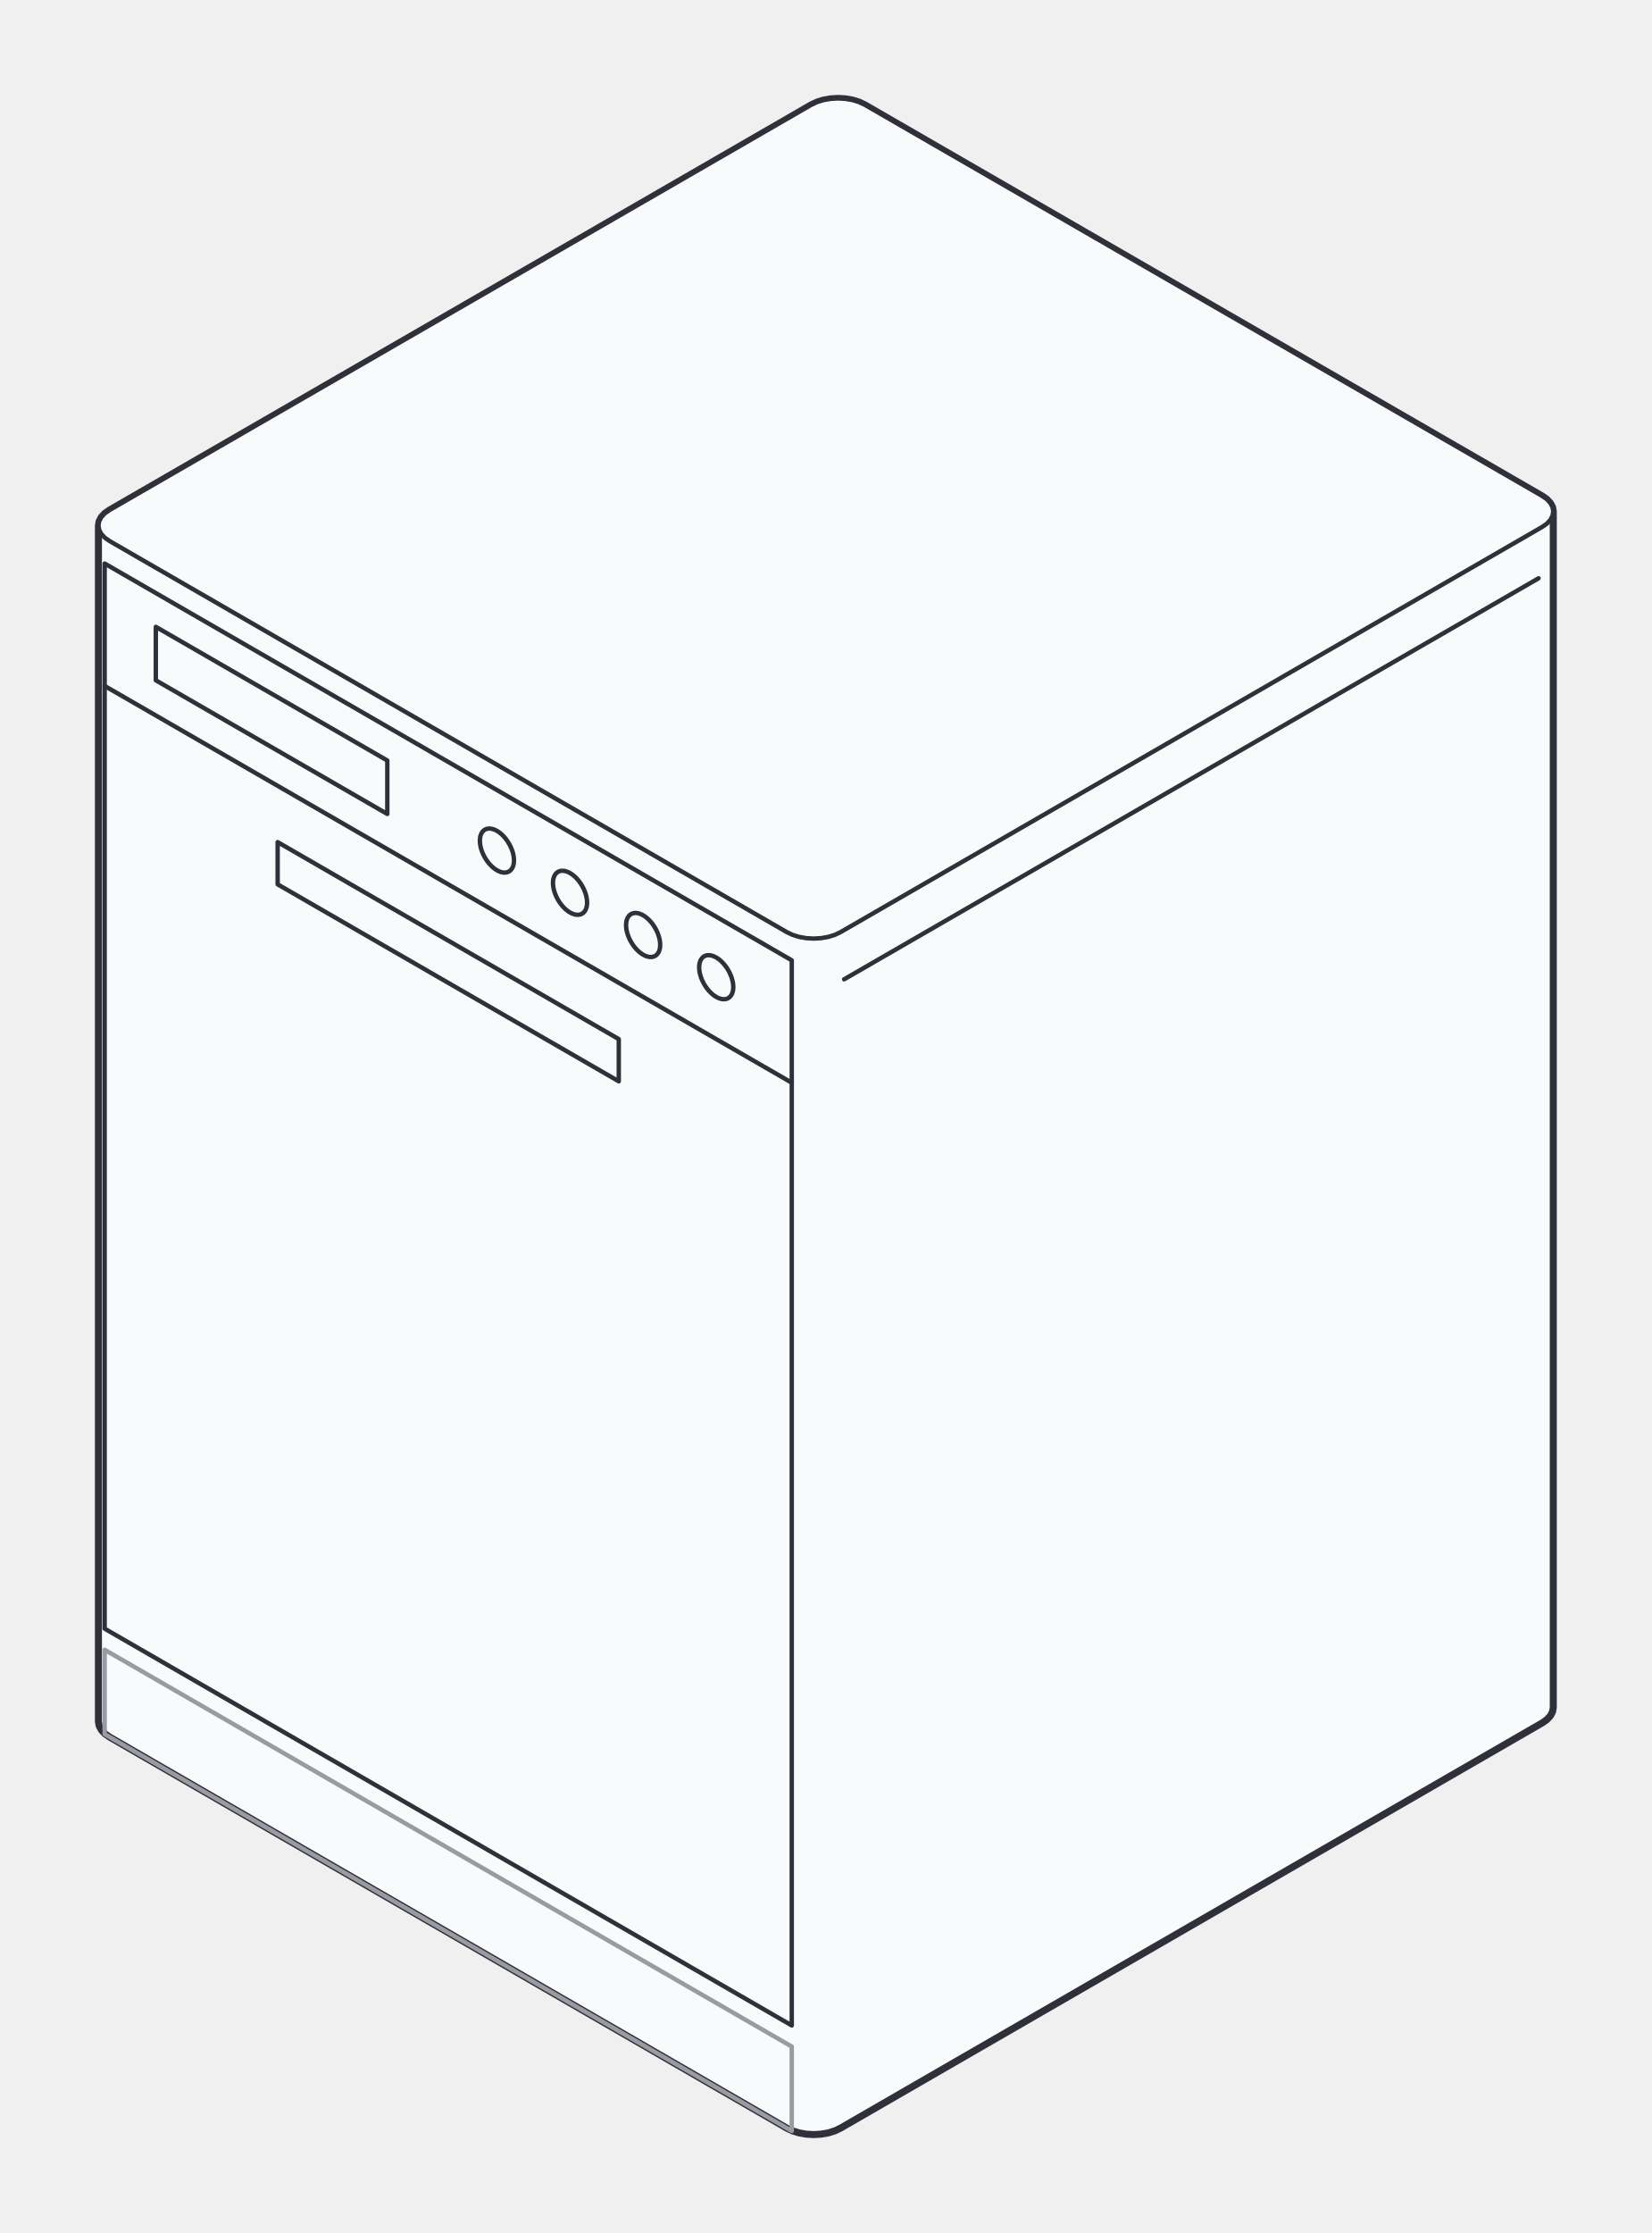
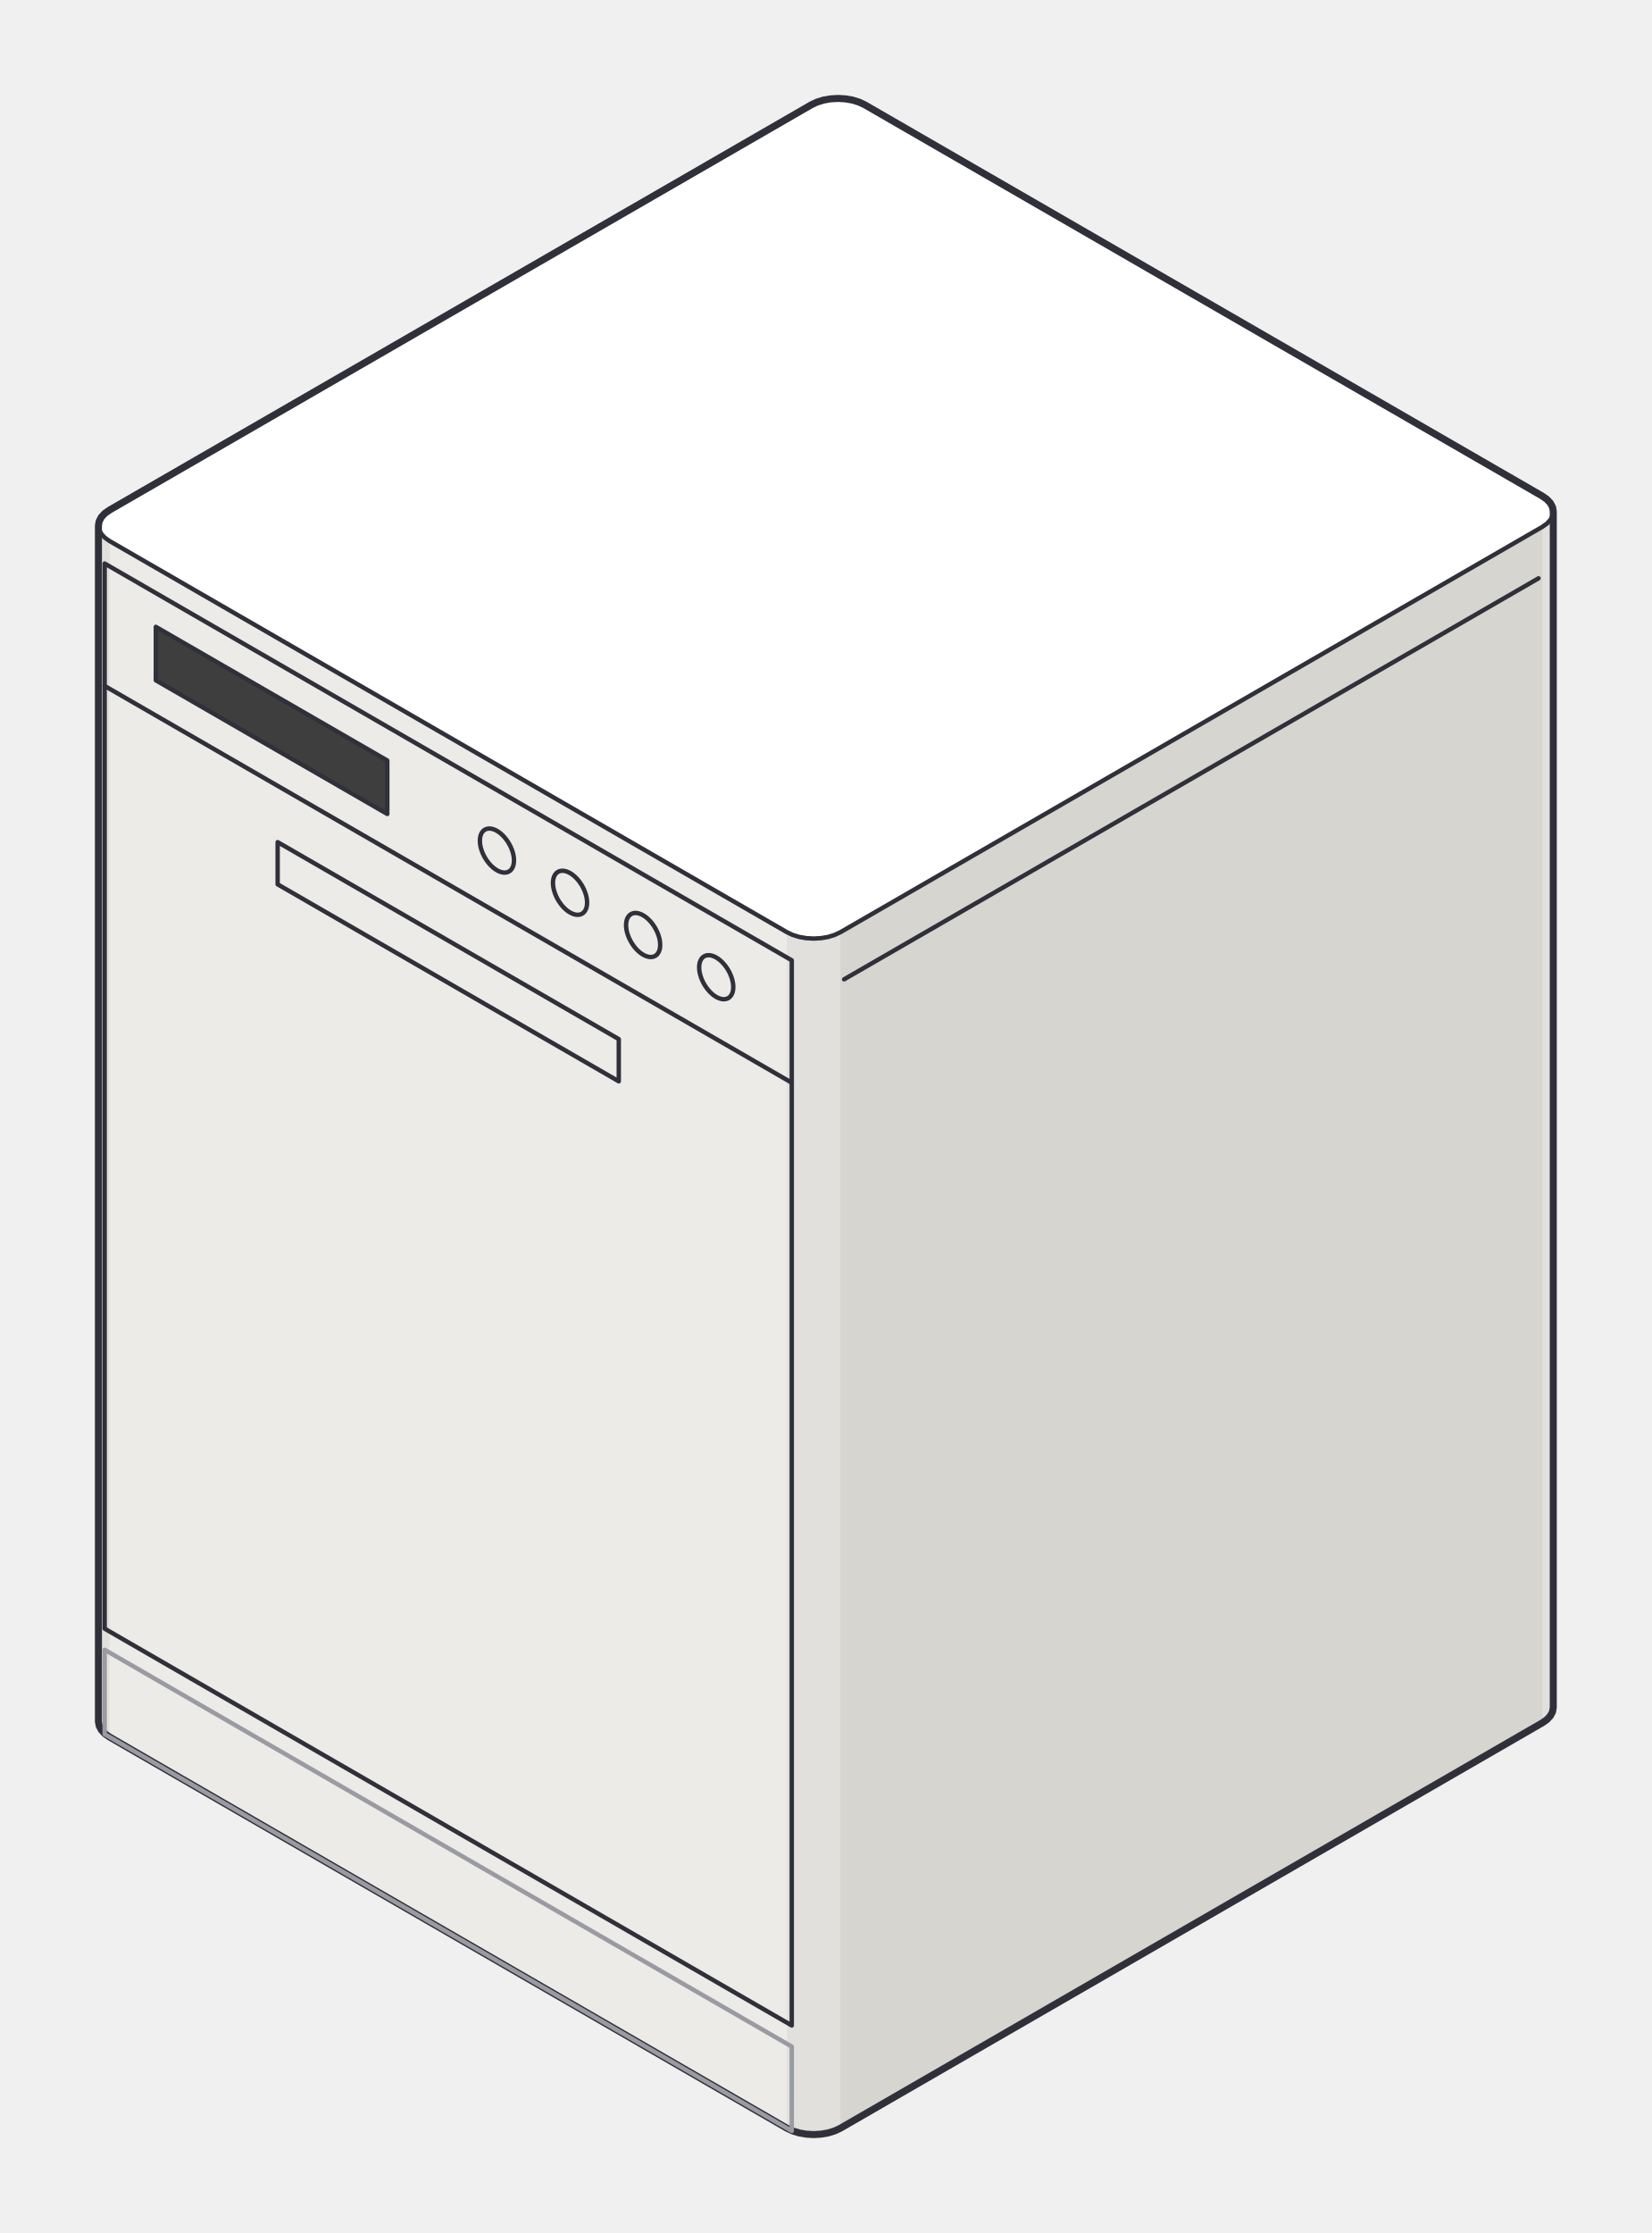
<svg xmlns="http://www.w3.org/2000/svg" viewBox="-238.3 -365.4 469.7 634.8">
-   <polygon points="-210.31,-216.00 -210.10,-217.21 -209.49,-218.38 -208.49,-219.46 -207.15,-220.40 -7.62,-335.60 -5.99,-336.37 -4.12,-336.95 -2.10,-337.30 -0.00,-337.42 2.10,-337.30 4.12,-336.95 5.99,-336.37 7.62,-335.60 200.22,-224.40 201.56,-223.46 202.56,-222.38 203.18,-221.21 203.38,-220.00 203.38,120.00 203.18,121.21 202.56,122.38 201.56,123.46 200.22,124.40 0.69,239.60 -0.94,240.37 -2.80,240.95 -4.83,241.30 -6.93,241.42 -9.03,241.30 -11.05,240.95 -12.92,240.37 -14.55,239.60 -207.15,128.40 -208.49,127.46 -209.49,126.38 -210.10,125.21 -210.31,124.00" fill="#f8fafc" stroke="#30303a" stroke-width="2.0" stroke-linejoin="round" stroke-linecap="round" vector-effect="non-scaling-stroke" />
-   <polygon points="200.23,-224.40 201.57,-223.46 202.56,-222.38 203.17,-221.21 203.38,-220.00 203.17,-218.79 202.56,-217.62 201.57,-216.54 200.23,-215.60 0.69,-100.40 -0.94,-99.63 -2.80,-99.05 -4.83,-98.70 -6.93,-98.58 -9.03,-98.70 -11.05,-99.05 -12.92,-99.63 -14.55,-100.40 -207.15,-211.60 -208.49,-212.54 -209.49,-213.62 -210.10,-214.79 -210.31,-216.00 -210.10,-217.21 -209.49,-218.38 -208.49,-219.46 -207.15,-220.40 -7.62,-335.60 -5.99,-336.37 -4.12,-336.95 -2.10,-337.30 -0.00,-337.42 2.10,-337.30 4.12,-336.95 5.99,-336.37 7.62,-335.60" fill="#f8fafc" stroke="#30303a" stroke-width="1.25" stroke-linejoin="round" stroke-linecap="round" vector-effect="non-scaling-stroke" />
-   <polygon points="-208.54,97.60 -13.16,210.40 -13.16,-92.40 -208.54,-205.20" fill="none" stroke="#30303a" stroke-width="1.25" stroke-linejoin="round" stroke-linecap="round" vector-effect="non-scaling-stroke" />
-   <line x1="-208.54" y1="-170.40" x2="-13.16" y2="-57.60" fill="none" stroke="#30303a" stroke-width="1.25" stroke-linejoin="round" stroke-linecap="round" vector-effect="non-scaling-stroke" />
-   <polygon points="-193.99,-172.00 -128.17,-134.00 -128.17,-149.20 -193.99,-187.20" fill="none" stroke="#30303a" stroke-width="1.25" stroke-linejoin="round" stroke-linecap="round" vector-effect="non-scaling-stroke" />
-   <polygon points="-92.15,-120.80 -92.17,-121.36 -92.24,-121.95 -92.35,-122.55 -92.51,-123.16 -92.72,-123.77 -92.96,-124.38 -93.25,-124.99 -93.57,-125.58 -93.92,-126.15 -94.30,-126.70 -94.71,-127.22 -95.14,-127.70 -95.59,-128.15 -96.05,-128.55 -96.52,-128.90 -96.99,-129.20 -97.47,-129.45 -97.94,-129.64 -98.40,-129.77 -98.85,-129.85 -99.28,-129.86 -99.69,-129.81 -100.07,-129.71 -100.42,-129.54 -100.74,-129.32 -101.03,-129.04 -101.27,-128.71 -101.48,-128.33 -101.64,-127.91 -101.75,-127.44 -101.82,-126.94 -101.84,-126.40 -101.82,-125.84 -101.75,-125.25 -101.64,-124.65 -101.48,-124.04 -101.27,-123.43 -101.03,-122.82 -100.74,-122.21 -100.42,-121.62 -100.07,-121.05 -99.69,-120.50 -99.28,-119.98 -98.85,-119.50 -98.40,-119.05 -97.94,-118.65 -97.47,-118.30 -96.99,-118.00 -96.52,-117.75 -96.05,-117.56 -95.59,-117.43 -95.14,-117.35 -94.71,-117.34 -94.30,-117.39 -93.92,-117.49 -93.57,-117.66 -93.25,-117.88 -92.96,-118.16 -92.72,-118.49 -92.51,-118.87 -92.35,-119.29 -92.24,-119.76 -92.17,-120.26" fill="none" stroke="#30303a" stroke-width="1.25" stroke-linejoin="round" stroke-linecap="round" vector-effect="non-scaling-stroke" />
-   <polygon points="-71.36,-108.80 -71.38,-109.36 -71.45,-109.95 -71.57,-110.55 -71.73,-111.16 -71.93,-111.77 -72.18,-112.38 -72.46,-112.99 -72.78,-113.58 -73.13,-114.15 -73.52,-114.70 -73.92,-115.22 -74.35,-115.70 -74.80,-116.15 -75.26,-116.55 -75.73,-116.90 -76.21,-117.20 -76.69,-117.45 -77.16,-117.64 -77.62,-117.77 -78.07,-117.85 -78.50,-117.86 -78.90,-117.81 -79.29,-117.71 -79.64,-117.54 -79.96,-117.32 -80.24,-117.04 -80.49,-116.71 -80.69,-116.33 -80.85,-115.91 -80.97,-115.44 -81.04,-114.94 -81.06,-114.40 -81.04,-113.84 -80.97,-113.25 -80.85,-112.65 -80.69,-112.04 -80.49,-111.43 -80.24,-110.82 -79.96,-110.21 -79.64,-109.62 -79.29,-109.05 -78.90,-108.50 -78.50,-107.98 -78.07,-107.50 -77.62,-107.05 -77.16,-106.65 -76.69,-106.30 -76.21,-106.00 -75.73,-105.75 -75.26,-105.56 -74.80,-105.43 -74.35,-105.35 -73.92,-105.34 -73.52,-105.39 -73.13,-105.49 -72.78,-105.66 -72.46,-105.88 -72.18,-106.16 -71.93,-106.49 -71.73,-106.87 -71.57,-107.29 -71.45,-107.76 -71.38,-108.26" fill="none" stroke="#30303a" stroke-width="1.25" stroke-linejoin="round" stroke-linecap="round" vector-effect="non-scaling-stroke" />
-   <polygon points="-50.58,-96.80 -50.60,-97.36 -50.67,-97.95 -50.78,-98.55 -50.95,-99.16 -51.15,-99.77 -51.39,-100.38 -51.68,-100.99 -52.00,-101.58 -52.35,-102.15 -52.73,-102.70 -53.14,-103.22 -53.57,-103.70 -54.02,-104.15 -54.48,-104.55 -54.95,-104.90 -55.43,-105.20 -55.90,-105.45 -56.37,-105.64 -56.83,-105.77 -57.28,-105.85 -57.71,-105.86 -58.12,-105.81 -58.50,-105.71 -58.85,-105.54 -59.17,-105.32 -59.46,-105.04 -59.70,-104.71 -59.91,-104.33 -60.07,-103.91 -60.18,-103.44 -60.25,-102.94 -60.28,-102.40 -60.25,-101.84 -60.18,-101.25 -60.07,-100.65 -59.91,-100.04 -59.70,-99.43 -59.46,-98.82 -59.17,-98.21 -58.85,-97.62 -58.50,-97.05 -58.12,-96.50 -57.71,-95.98 -57.28,-95.50 -56.83,-95.05 -56.37,-94.65 -55.90,-94.30 -55.43,-94.00 -54.95,-93.75 -54.48,-93.56 -54.02,-93.43 -53.57,-93.35 -53.14,-93.34 -52.73,-93.39 -52.35,-93.49 -52.00,-93.66 -51.68,-93.88 -51.39,-94.16 -51.15,-94.49 -50.95,-94.87 -50.78,-95.29 -50.67,-95.76 -50.60,-96.26" fill="none" stroke="#30303a" stroke-width="1.25" stroke-linejoin="round" stroke-linecap="round" vector-effect="non-scaling-stroke" />
-   <polygon points="-29.79,-84.80 -29.81,-85.36 -29.88,-85.95 -30.00,-86.55 -30.16,-87.16 -30.36,-87.77 -30.61,-88.38 -30.89,-88.99 -31.21,-89.58 -31.56,-90.15 -31.95,-90.70 -32.35,-91.22 -32.79,-91.70 -33.23,-92.15 -33.69,-92.55 -34.17,-92.90 -34.64,-93.20 -35.12,-93.45 -35.59,-93.64 -36.05,-93.77 -36.50,-93.85 -36.93,-93.86 -37.34,-93.81 -37.72,-93.71 -38.07,-93.54 -38.39,-93.32 -38.67,-93.04 -38.92,-92.71 -39.12,-92.33 -39.28,-91.91 -39.40,-91.44 -39.47,-90.94 -39.49,-90.40 -39.47,-89.84 -39.40,-89.25 -39.28,-88.65 -39.12,-88.04 -38.92,-87.43 -38.67,-86.82 -38.39,-86.21 -38.07,-85.62 -37.72,-85.05 -37.34,-84.50 -36.93,-83.98 -36.50,-83.50 -36.05,-83.05 -35.59,-82.65 -35.12,-82.30 -34.64,-82.00 -34.17,-81.75 -33.69,-81.56 -33.23,-81.43 -32.79,-81.35 -32.35,-81.34 -31.95,-81.39 -31.56,-81.49 -31.21,-81.66 -30.89,-81.88 -30.61,-82.16 -30.36,-82.49 -30.16,-82.87 -30.00,-83.29 -29.88,-83.76 -29.81,-84.26" fill="none" stroke="#30303a" stroke-width="1.25" stroke-linejoin="round" stroke-linecap="round" vector-effect="non-scaling-stroke" />
-   <polygon points="-159.35,-114.00 -62.35,-58.00 -62.35,-70.00 -159.35,-126.00" fill="none" stroke="#30303a" stroke-width="1.25" stroke-linejoin="round" stroke-linecap="round" vector-effect="non-scaling-stroke" />
-   <polygon points="-208.54,127.60 -13.16,240.40 -13.16,216.40 -208.54,103.60" fill="none" stroke="#9a9aa3" stroke-width="1.25" stroke-linejoin="round" stroke-linecap="round" vector-effect="non-scaling-stroke" />
-   <line x1="199.19" y1="-201.00" x2="1.73" y2="-87.00" fill="none" stroke="#30303a" stroke-width="1.25" stroke-linejoin="round" stroke-linecap="round" vector-effect="non-scaling-stroke" />
+   <polygon points="-210.31,-216.00 -210.10,-217.21 -209.49,-218.38 -208.49,-219.46 -207.15,-220.40 -7.62,-335.60 -5.99,-336.37 -4.12,-336.95 -2.10,-337.30 -0.00,-337.42 2.10,-337.30 4.12,-336.95 5.99,-336.37 7.62,-335.60 200.22,-224.40 201.56,-223.46 202.56,-222.38 203.18,-221.21 203.38,-220.00 203.38,120.00 203.18,121.21 202.56,122.38 201.56,123.46 200.22,124.40 0.69,239.60 -0.94,240.37 -2.80,240.95 -4.83,241.30 -6.93,241.42 -9.03,241.30 -11.05,240.95 -12.92,240.37 -14.55,239.60 -207.15,128.40 -208.49,127.46 -209.49,126.38 -210.10,125.21 -210.31,124.00" fill="#e1e0dc" stroke="none" stroke-width="1.25" stroke-linejoin="round" stroke-linecap="round" vector-effect="non-scaling-stroke" data-f="side" />
+   <polygon points="-207.15,128.40 -14.55,239.60 -14.55,-100.40 -207.15,-211.60" fill="#ecebe7" stroke="none" stroke-width="1.25" stroke-linejoin="round" stroke-linecap="round" vector-effect="non-scaling-stroke" data-f="left" />
+   <polygon points="200.23,124.40 0.69,239.60 0.69,-100.40 200.23,-215.60" fill="#d6d5d0" stroke="none" stroke-width="1.25" stroke-linejoin="round" stroke-linecap="round" vector-effect="non-scaling-stroke" data-f="right" />
+   <polygon points="200.23,-224.40 201.57,-223.46 202.56,-222.38 203.17,-221.21 203.38,-220.00 203.17,-218.79 202.56,-217.62 201.57,-216.54 200.23,-215.60 0.69,-100.40 -0.94,-99.63 -2.80,-99.05 -4.83,-98.70 -6.93,-98.58 -9.03,-98.70 -11.05,-99.05 -12.92,-99.63 -14.55,-100.40 -207.15,-211.60 -208.49,-212.54 -209.49,-213.62 -210.10,-214.79 -210.31,-216.00 -210.10,-217.21 -209.49,-218.38 -208.49,-219.46 -207.15,-220.40 -7.62,-335.60 -5.99,-336.37 -4.12,-336.95 -2.10,-337.30 -0.00,-337.42 2.10,-337.30 4.12,-336.95 5.99,-336.37 7.62,-335.60" fill="#ffffff" stroke="#30303a" stroke-width="1.25" stroke-linejoin="round" stroke-linecap="round" vector-effect="non-scaling-stroke" data-f="top" data-s="stroke" />
+   <polygon points="-210.31,-216.00 -210.10,-217.21 -209.49,-218.38 -208.49,-219.46 -207.15,-220.40 -7.62,-335.60 -5.99,-336.37 -4.12,-336.95 -2.10,-337.30 -0.00,-337.42 2.10,-337.30 4.12,-336.95 5.99,-336.37 7.62,-335.60 200.22,-224.40 201.56,-223.46 202.56,-222.38 203.18,-221.21 203.38,-220.00 203.38,120.00 203.18,121.21 202.56,122.38 201.56,123.46 200.22,124.40 0.69,239.60 -0.94,240.37 -2.80,240.95 -4.83,241.30 -6.93,241.42 -9.03,241.30 -11.05,240.95 -12.92,240.37 -14.55,239.60 -207.15,128.40 -208.49,127.46 -209.49,126.38 -210.10,125.21 -210.31,124.00" fill="none" stroke="#30303a" stroke-width="2.0" stroke-linejoin="round" stroke-linecap="round" vector-effect="non-scaling-stroke" data-s="stroke" />
+   <polygon points="-208.54,97.60 -13.16,210.40 -13.16,-92.40 -208.54,-205.20" fill="none" stroke="#30303a" stroke-width="1.25" stroke-linejoin="round" stroke-linecap="round" vector-effect="non-scaling-stroke" data-s="stroke" />
+   <line x1="-208.54" y1="-170.40" x2="-13.16" y2="-57.60" fill="none" stroke="#30303a" stroke-width="1.25" stroke-linejoin="round" stroke-linecap="round" vector-effect="non-scaling-stroke" data-s="stroke" />
+   <polygon points="-193.99,-172.00 -128.17,-134.00 -128.17,-149.20 -193.99,-187.20" fill="#3f3e3e" stroke="#30303a" stroke-width="1.25" stroke-linejoin="round" stroke-linecap="round" vector-effect="non-scaling-stroke" data-f="accent" data-s="stroke" />
+   <polygon points="-92.15,-120.80 -92.17,-121.36 -92.24,-121.95 -92.35,-122.55 -92.51,-123.16 -92.72,-123.77 -92.96,-124.38 -93.25,-124.99 -93.57,-125.58 -93.92,-126.15 -94.30,-126.70 -94.71,-127.22 -95.14,-127.70 -95.59,-128.15 -96.05,-128.55 -96.52,-128.90 -96.99,-129.20 -97.47,-129.45 -97.94,-129.64 -98.40,-129.77 -98.85,-129.85 -99.28,-129.86 -99.69,-129.81 -100.07,-129.71 -100.42,-129.54 -100.74,-129.32 -101.03,-129.04 -101.27,-128.71 -101.48,-128.33 -101.64,-127.91 -101.75,-127.44 -101.82,-126.94 -101.84,-126.40 -101.82,-125.84 -101.75,-125.25 -101.64,-124.65 -101.48,-124.04 -101.27,-123.43 -101.03,-122.82 -100.74,-122.21 -100.42,-121.62 -100.07,-121.05 -99.69,-120.50 -99.28,-119.98 -98.85,-119.50 -98.40,-119.05 -97.94,-118.65 -97.47,-118.30 -96.99,-118.00 -96.52,-117.75 -96.05,-117.56 -95.59,-117.43 -95.14,-117.35 -94.71,-117.34 -94.30,-117.39 -93.92,-117.49 -93.57,-117.66 -93.25,-117.88 -92.96,-118.16 -92.72,-118.49 -92.51,-118.87 -92.35,-119.29 -92.24,-119.76 -92.17,-120.26" fill="none" stroke="#30303a" stroke-width="1.25" stroke-linejoin="round" stroke-linecap="round" vector-effect="non-scaling-stroke" data-s="stroke" />
+   <polygon points="-71.36,-108.80 -71.38,-109.36 -71.45,-109.95 -71.57,-110.55 -71.73,-111.16 -71.93,-111.77 -72.18,-112.38 -72.46,-112.99 -72.78,-113.58 -73.13,-114.15 -73.52,-114.70 -73.92,-115.22 -74.35,-115.70 -74.80,-116.15 -75.26,-116.55 -75.73,-116.90 -76.21,-117.20 -76.69,-117.45 -77.16,-117.64 -77.62,-117.77 -78.07,-117.85 -78.50,-117.86 -78.90,-117.81 -79.29,-117.71 -79.64,-117.54 -79.96,-117.32 -80.24,-117.04 -80.49,-116.71 -80.69,-116.33 -80.85,-115.91 -80.97,-115.44 -81.04,-114.94 -81.06,-114.40 -81.04,-113.84 -80.97,-113.25 -80.85,-112.65 -80.69,-112.04 -80.49,-111.43 -80.24,-110.82 -79.96,-110.21 -79.64,-109.62 -79.29,-109.05 -78.90,-108.50 -78.50,-107.98 -78.07,-107.50 -77.62,-107.05 -77.16,-106.65 -76.69,-106.30 -76.21,-106.00 -75.73,-105.75 -75.26,-105.56 -74.80,-105.43 -74.35,-105.35 -73.92,-105.34 -73.52,-105.39 -73.13,-105.49 -72.78,-105.66 -72.46,-105.88 -72.18,-106.16 -71.93,-106.49 -71.73,-106.87 -71.57,-107.29 -71.45,-107.76 -71.38,-108.26" fill="none" stroke="#30303a" stroke-width="1.25" stroke-linejoin="round" stroke-linecap="round" vector-effect="non-scaling-stroke" data-s="stroke" />
+   <polygon points="-50.58,-96.80 -50.60,-97.36 -50.67,-97.95 -50.78,-98.55 -50.95,-99.16 -51.15,-99.77 -51.39,-100.38 -51.68,-100.99 -52.00,-101.58 -52.35,-102.15 -52.73,-102.70 -53.14,-103.22 -53.57,-103.70 -54.02,-104.15 -54.48,-104.55 -54.95,-104.90 -55.43,-105.20 -55.90,-105.45 -56.37,-105.64 -56.83,-105.77 -57.28,-105.85 -57.71,-105.86 -58.12,-105.81 -58.50,-105.71 -58.85,-105.54 -59.17,-105.32 -59.46,-105.04 -59.70,-104.71 -59.91,-104.33 -60.07,-103.91 -60.18,-103.44 -60.25,-102.94 -60.28,-102.40 -60.25,-101.84 -60.18,-101.25 -60.07,-100.65 -59.91,-100.04 -59.70,-99.43 -59.46,-98.82 -59.17,-98.21 -58.85,-97.62 -58.50,-97.05 -58.12,-96.50 -57.71,-95.98 -57.28,-95.50 -56.83,-95.05 -56.37,-94.65 -55.90,-94.30 -55.43,-94.00 -54.95,-93.75 -54.48,-93.56 -54.02,-93.43 -53.57,-93.35 -53.14,-93.34 -52.73,-93.39 -52.35,-93.49 -52.00,-93.66 -51.68,-93.88 -51.39,-94.16 -51.15,-94.49 -50.95,-94.87 -50.78,-95.29 -50.67,-95.76 -50.60,-96.26" fill="none" stroke="#30303a" stroke-width="1.25" stroke-linejoin="round" stroke-linecap="round" vector-effect="non-scaling-stroke" data-s="stroke" />
+   <polygon points="-29.79,-84.80 -29.81,-85.36 -29.88,-85.95 -30.00,-86.55 -30.16,-87.16 -30.36,-87.77 -30.61,-88.38 -30.89,-88.99 -31.21,-89.58 -31.56,-90.15 -31.95,-90.70 -32.35,-91.22 -32.79,-91.70 -33.23,-92.15 -33.69,-92.55 -34.17,-92.90 -34.64,-93.20 -35.12,-93.45 -35.59,-93.64 -36.05,-93.77 -36.50,-93.85 -36.93,-93.86 -37.34,-93.81 -37.72,-93.71 -38.07,-93.54 -38.39,-93.32 -38.67,-93.04 -38.92,-92.71 -39.12,-92.33 -39.28,-91.91 -39.40,-91.44 -39.47,-90.94 -39.49,-90.40 -39.47,-89.84 -39.40,-89.25 -39.28,-88.65 -39.12,-88.04 -38.92,-87.43 -38.67,-86.82 -38.39,-86.21 -38.07,-85.62 -37.72,-85.05 -37.34,-84.50 -36.93,-83.98 -36.50,-83.50 -36.05,-83.05 -35.59,-82.65 -35.12,-82.30 -34.64,-82.00 -34.17,-81.75 -33.69,-81.56 -33.23,-81.43 -32.79,-81.35 -32.35,-81.34 -31.95,-81.39 -31.56,-81.49 -31.21,-81.66 -30.89,-81.88 -30.61,-82.16 -30.36,-82.49 -30.16,-82.87 -30.00,-83.29 -29.88,-83.76 -29.81,-84.26" fill="none" stroke="#30303a" stroke-width="1.25" stroke-linejoin="round" stroke-linecap="round" vector-effect="non-scaling-stroke" data-s="stroke" />
+   <polygon points="-159.35,-114.00 -62.35,-58.00 -62.35,-70.00 -159.35,-126.00" fill="none" stroke="#30303a" stroke-width="1.25" stroke-linejoin="round" stroke-linecap="round" vector-effect="non-scaling-stroke" data-s="stroke" />
+   <polygon points="-208.54,127.60 -13.16,240.40 -13.16,216.40 -208.54,103.60" fill="none" stroke="#9a9aa3" stroke-width="1.25" stroke-linejoin="round" stroke-linecap="round" vector-effect="non-scaling-stroke" data-s="muted" />
+   <line x1="199.19" y1="-201.00" x2="1.73" y2="-87.00" fill="none" stroke="#30303a" stroke-width="1.25" stroke-linejoin="round" stroke-linecap="round" vector-effect="non-scaling-stroke" data-s="stroke" />
</svg>
